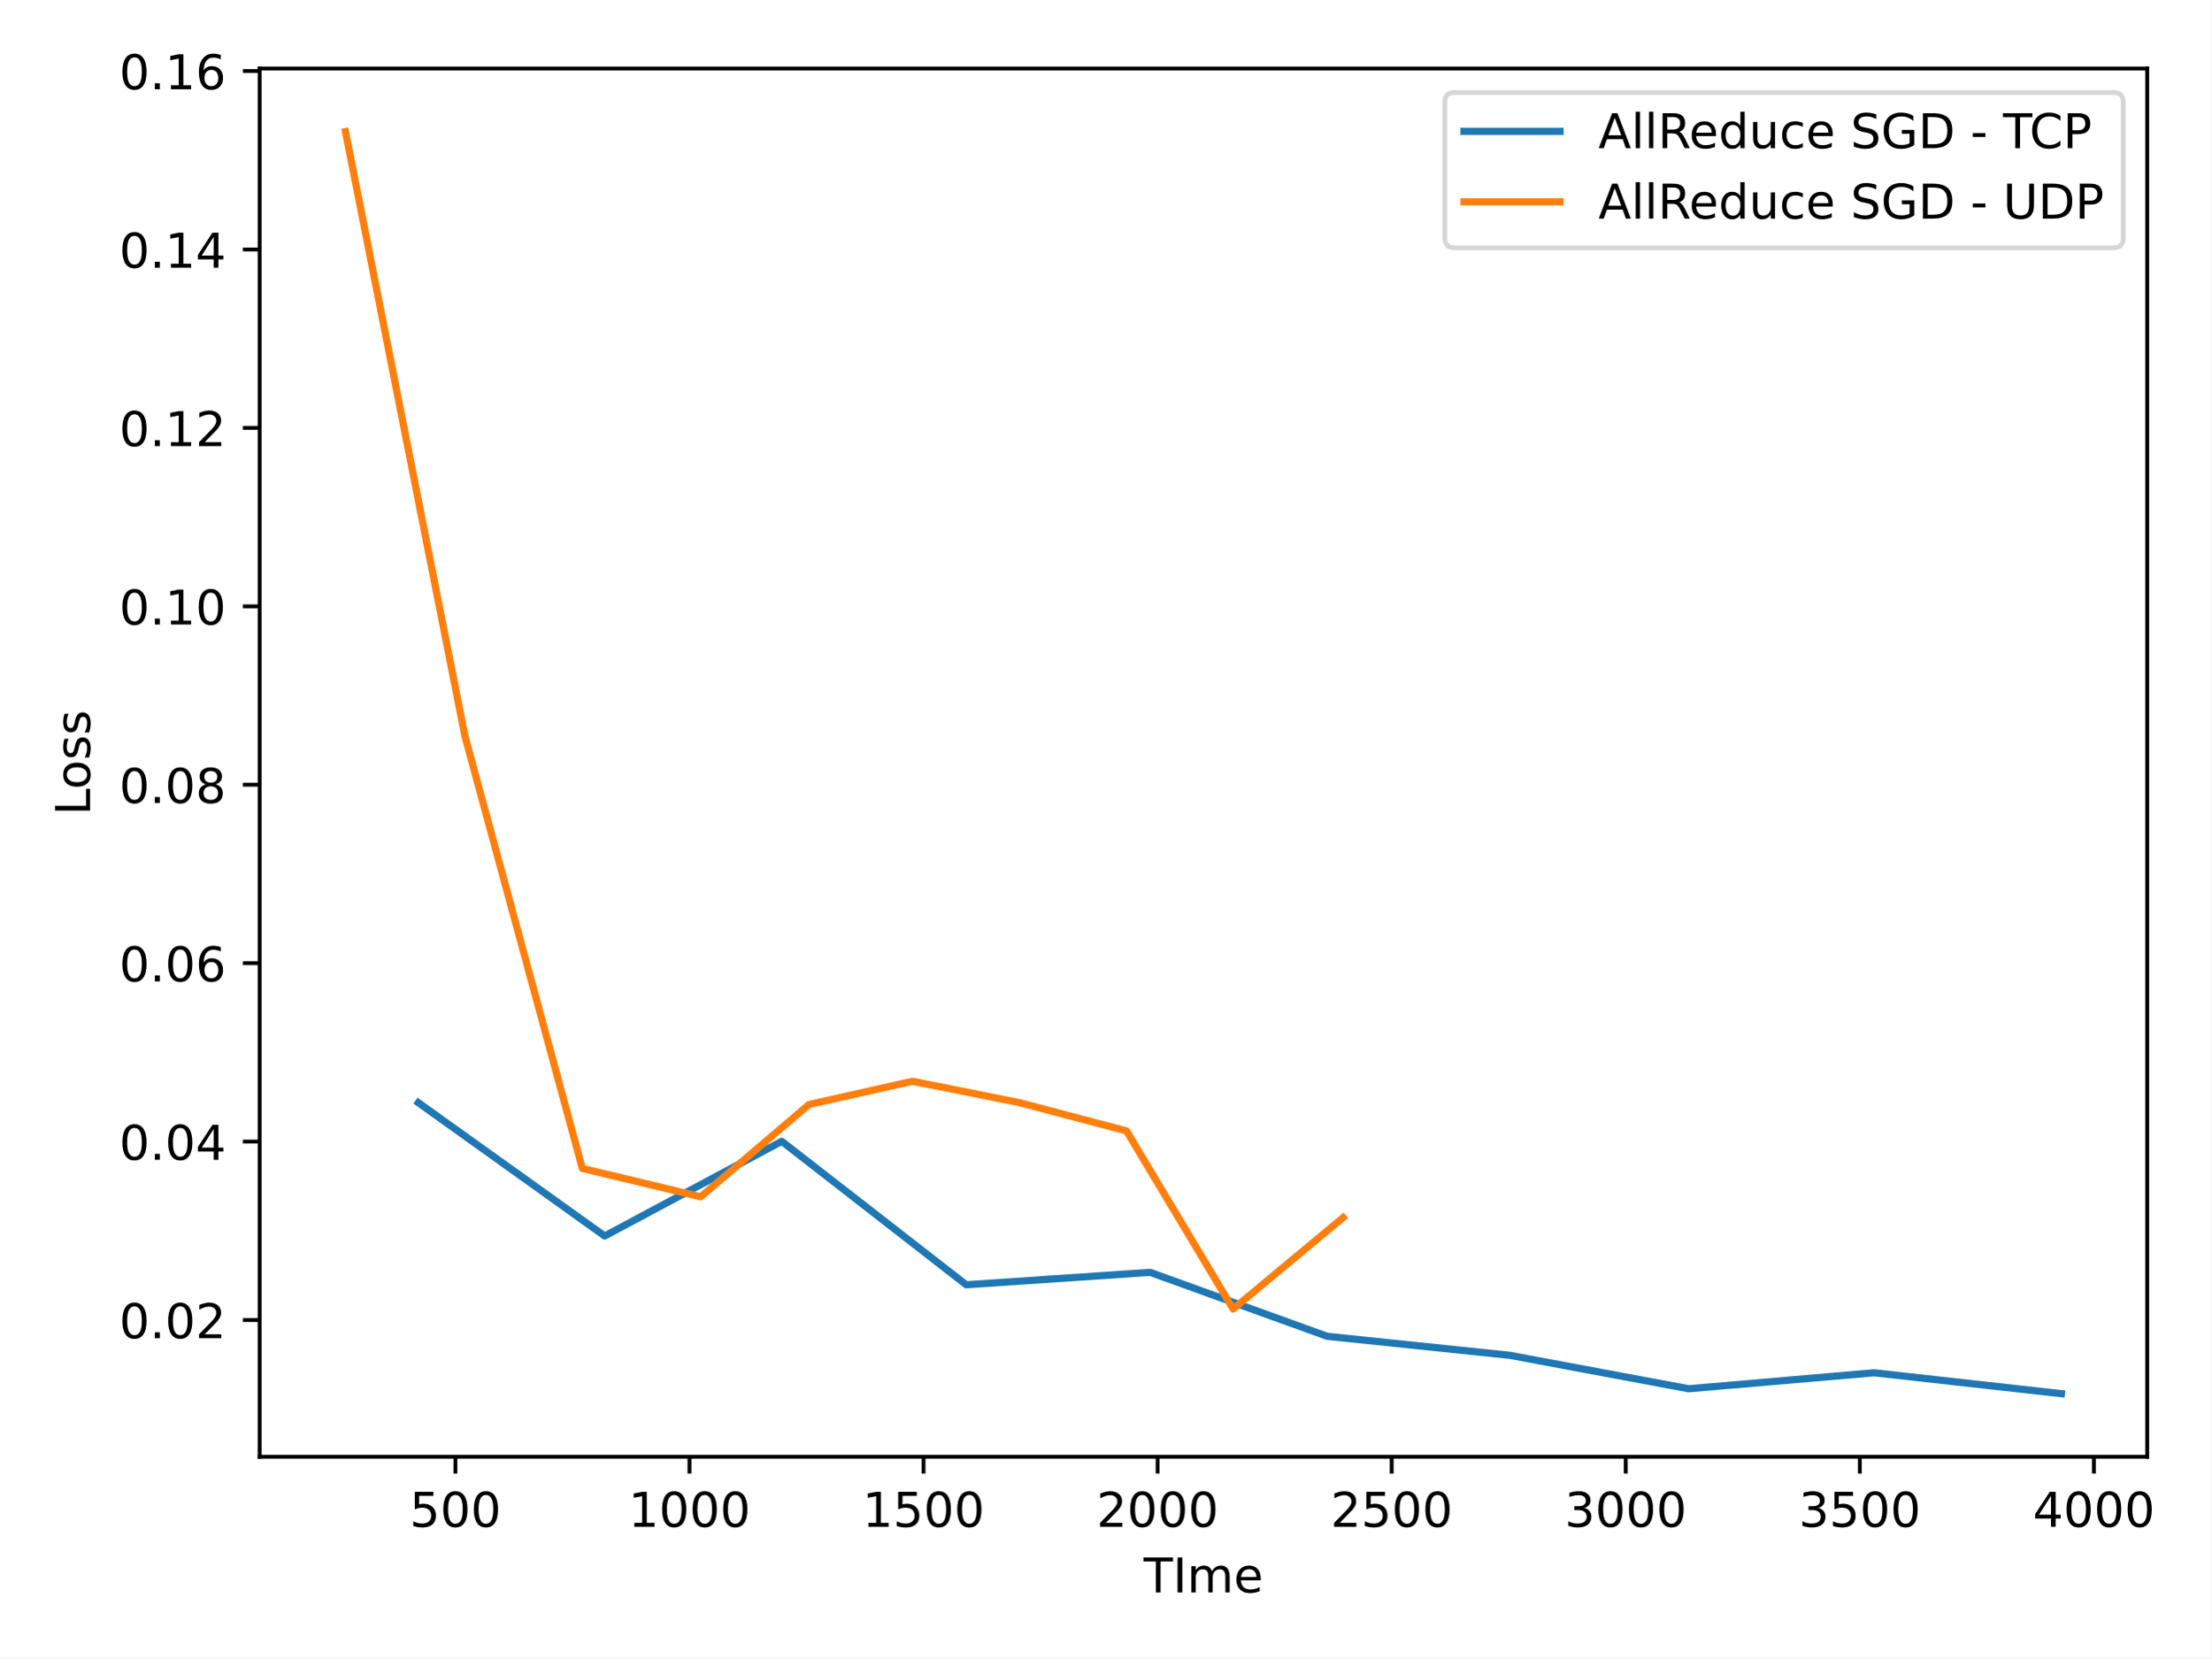
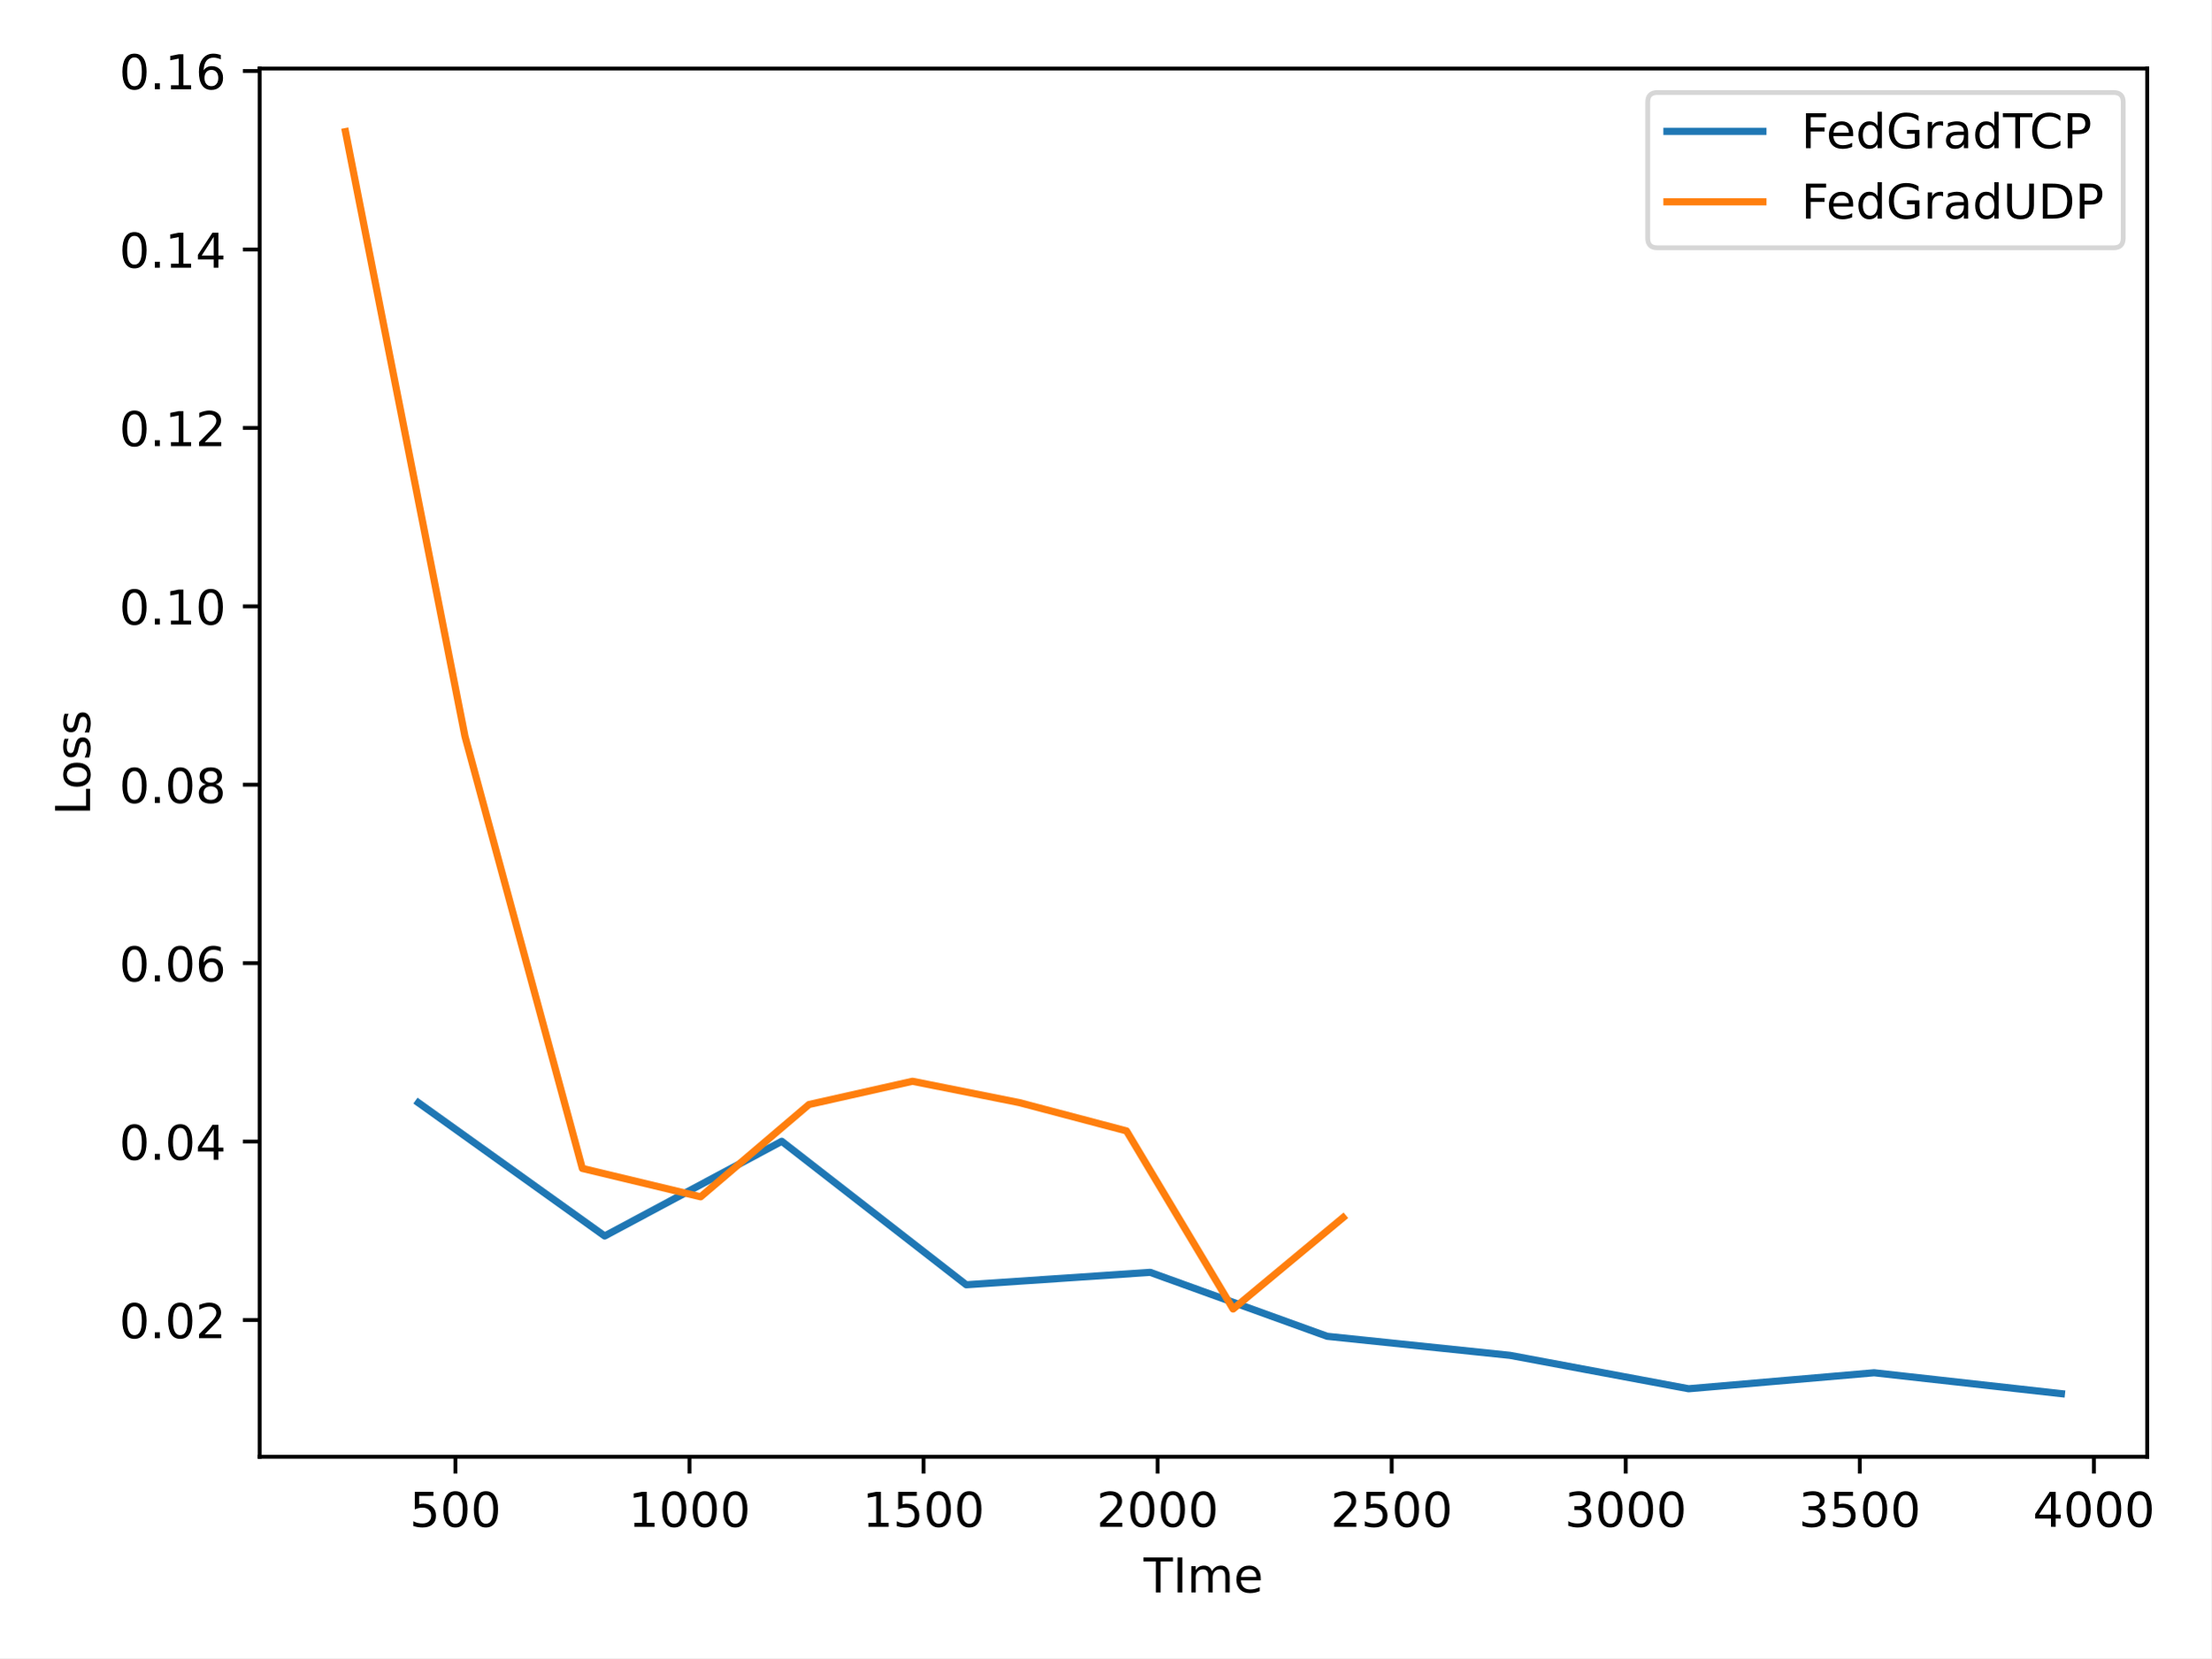
<svg xmlns="http://www.w3.org/2000/svg" xmlns:xlink="http://www.w3.org/1999/xlink" height="345.6pt" version="1.1" viewBox="0 0 460.8 345.6" width="460.8pt">
  <defs>
    <style type="text/css">*{stroke-linecap:butt;stroke-linejoin:round;}</style>
  </defs>
  <g id="figure_1">
    <g id="patch_1">
      <path d="M 0 345.6  L 460.8 345.6  L 460.8 0  L 0 0  z " style="fill:#ffffff;" />
    </g>
    <g id="axes_1">
      <g id="patch_2">
        <path d="M 54.11 303.64  L 447.481 303.64  L 447.481 14.284  L 54.11 14.284  z " style="fill:#ffffff;" />
      </g>
      <g id="matplotlib.axis_1">
        <g id="xtick_1">
          <g id="line2d_1">
            <defs>
-               <path d="M 0 0  L 0 3.5  " id="m7b9a109a0b" style="stroke:#000000;stroke-width:0.8;" />
-             </defs>
-             <g>
-               <use style="stroke:#000000;stroke-width:0.8;" x="94.905" xlink:href="#m7b9a109a0b" y="303.64" />
+               <path d="M 0 0  L 0 3.5  " id="m5e65f6c67d" style="stroke:#000000;stroke-width:0.8;" />
+             </defs>
+             <g>
+               <use style="stroke:#000000;stroke-width:0.8;" x="94.905" xlink:href="#m5e65f6c67d" y="303.64" />
            </g>
          </g>
          <g id="text_1">
            <g transform="translate(85.36125 318.2384)scale(0.1 -0.1)">
              <defs>
                <path d="M 10.797 72.906  L 49.516 72.906  L 49.516 64.594  L 19.828 64.594  L 19.828 46.734  Q 21.969 47.469 24.109 47.828  Q 26.266 48.188 28.422 48.188  Q 40.625 48.188 47.75 41.5  Q 54.891 34.812 54.891 23.391  Q 54.891 11.625 47.562 5.094  Q 40.234 -1.422 26.906 -1.422  Q 22.312 -1.422 17.547 -0.641  Q 12.797 0.141 7.719 1.703  L 7.719 11.625  Q 12.109 9.234 16.797 8.062  Q 21.484 6.891 26.703 6.891  Q 35.156 6.891 40.078 11.328  Q 45.016 15.766 45.016 23.391  Q 45.016 31 40.078 35.438  Q 35.156 39.891 26.703 39.891  Q 22.75 39.891 18.812 39.016  Q 14.891 38.141 10.797 36.281  z " id="DejaVuSans-53" />
                <path d="M 31.781 66.406  Q 24.172 66.406 20.328 58.906  Q 16.5 51.422 16.5 36.375  Q 16.5 21.391 20.328 13.891  Q 24.172 6.391 31.781 6.391  Q 39.453 6.391 43.281 13.891  Q 47.125 21.391 47.125 36.375  Q 47.125 51.422 43.281 58.906  Q 39.453 66.406 31.781 66.406  z M 31.781 74.219  Q 44.047 74.219 50.516 64.516  Q 56.984 54.828 56.984 36.375  Q 56.984 17.969 50.516 8.266  Q 44.047 -1.422 31.781 -1.422  Q 19.531 -1.422 13.062 8.266  Q 6.594 17.969 6.594 36.375  Q 6.594 54.828 13.062 64.516  Q 19.531 74.219 31.781 74.219  z " id="DejaVuSans-48" />
              </defs>
              <use xlink:href="#DejaVuSans-53" />
              <use x="63.623" xlink:href="#DejaVuSans-48" />
              <use x="127.246" xlink:href="#DejaVuSans-48" />
            </g>
          </g>
        </g>
        <g id="xtick_2">
          <g id="line2d_2">
            <g>
-               <use style="stroke:#000000;stroke-width:0.8;" x="143.687" xlink:href="#m7b9a109a0b" y="303.64" />
+               <use style="stroke:#000000;stroke-width:0.8;" x="143.687" xlink:href="#m5e65f6c67d" y="303.64" />
            </g>
          </g>
          <g id="text_2">
            <g transform="translate(130.9617 318.2384)scale(0.1 -0.1)">
              <defs>
                <path d="M 12.406 8.297  L 28.516 8.297  L 28.516 63.922  L 10.984 60.406  L 10.984 69.391  L 28.422 72.906  L 38.281 72.906  L 38.281 8.297  L 54.391 8.297  L 54.391 0  L 12.406 0  z " id="DejaVuSans-49" />
              </defs>
              <use xlink:href="#DejaVuSans-49" />
              <use x="63.623" xlink:href="#DejaVuSans-48" />
              <use x="127.246" xlink:href="#DejaVuSans-48" />
              <use x="190.869" xlink:href="#DejaVuSans-48" />
            </g>
          </g>
        </g>
        <g id="xtick_3">
          <g id="line2d_3">
            <g>
-               <use style="stroke:#000000;stroke-width:0.8;" x="192.468" xlink:href="#m7b9a109a0b" y="303.64" />
+               <use style="stroke:#000000;stroke-width:0.8;" x="192.468" xlink:href="#m5e65f6c67d" y="303.64" />
            </g>
          </g>
          <g id="text_3">
            <g transform="translate(179.7433 318.2384)scale(0.1 -0.1)">
              <use xlink:href="#DejaVuSans-49" />
              <use x="63.623" xlink:href="#DejaVuSans-53" />
              <use x="127.246" xlink:href="#DejaVuSans-48" />
              <use x="190.869" xlink:href="#DejaVuSans-48" />
            </g>
          </g>
        </g>
        <g id="xtick_4">
          <g id="line2d_4">
            <g>
-               <use style="stroke:#000000;stroke-width:0.8;" x="241.25" xlink:href="#m7b9a109a0b" y="303.64" />
+               <use style="stroke:#000000;stroke-width:0.8;" x="241.25" xlink:href="#m5e65f6c67d" y="303.64" />
            </g>
          </g>
          <g id="text_4">
            <g transform="translate(228.525 318.2384)scale(0.1 -0.1)">
              <defs>
                <path d="M 19.188 8.297  L 53.609 8.297  L 53.609 0  L 7.328 0  L 7.328 8.297  Q 12.938 14.109 22.625 23.891  Q 32.328 33.688 34.812 36.531  Q 39.547 41.844 41.422 45.531  Q 43.312 49.219 43.312 52.781  Q 43.312 58.594 39.234 62.25  Q 35.156 65.922 28.609 65.922  Q 23.969 65.922 18.812 64.312  Q 13.672 62.703 7.812 59.422  L 7.812 69.391  Q 13.766 71.781 18.938 73  Q 24.125 74.219 28.422 74.219  Q 39.75 74.219 46.484 68.547  Q 53.219 62.891 53.219 53.422  Q 53.219 48.922 51.531 44.891  Q 49.859 40.875 45.406 35.406  Q 44.188 33.984 37.641 27.219  Q 31.109 20.453 19.188 8.297  z " id="DejaVuSans-50" />
              </defs>
              <use xlink:href="#DejaVuSans-50" />
              <use x="63.623" xlink:href="#DejaVuSans-48" />
              <use x="127.246" xlink:href="#DejaVuSans-48" />
              <use x="190.869" xlink:href="#DejaVuSans-48" />
            </g>
          </g>
        </g>
        <g id="xtick_5">
          <g id="line2d_5">
            <g>
-               <use style="stroke:#000000;stroke-width:0.8;" x="290.032" xlink:href="#m7b9a109a0b" y="303.64" />
+               <use style="stroke:#000000;stroke-width:0.8;" x="290.032" xlink:href="#m5e65f6c67d" y="303.64" />
            </g>
          </g>
          <g id="text_5">
            <g transform="translate(277.3066 318.2384)scale(0.1 -0.1)">
              <use xlink:href="#DejaVuSans-50" />
              <use x="63.623" xlink:href="#DejaVuSans-53" />
              <use x="127.246" xlink:href="#DejaVuSans-48" />
              <use x="190.869" xlink:href="#DejaVuSans-48" />
            </g>
          </g>
        </g>
        <g id="xtick_6">
          <g id="line2d_6">
            <g>
-               <use style="stroke:#000000;stroke-width:0.8;" x="338.813" xlink:href="#m7b9a109a0b" y="303.64" />
+               <use style="stroke:#000000;stroke-width:0.8;" x="338.813" xlink:href="#m5e65f6c67d" y="303.64" />
            </g>
          </g>
          <g id="text_6">
            <g transform="translate(326.0883 318.2384)scale(0.1 -0.1)">
              <defs>
                <path d="M 40.578 39.312  Q 47.656 37.797 51.625 33  Q 55.609 28.219 55.609 21.188  Q 55.609 10.406 48.188 4.484  Q 40.766 -1.422 27.094 -1.422  Q 22.516 -1.422 17.656 -0.516  Q 12.797 0.391 7.625 2.203  L 7.625 11.719  Q 11.719 9.328 16.594 8.109  Q 21.484 6.891 26.812 6.891  Q 36.078 6.891 40.938 10.547  Q 45.797 14.203 45.797 21.188  Q 45.797 27.641 41.281 31.266  Q 36.766 34.906 28.719 34.906  L 20.219 34.906  L 20.219 43.016  L 29.109 43.016  Q 36.375 43.016 40.234 45.922  Q 44.094 48.828 44.094 54.297  Q 44.094 59.906 40.109 62.906  Q 36.141 65.922 28.719 65.922  Q 24.656 65.922 20.016 65.031  Q 15.375 64.156 9.812 62.312  L 9.812 71.094  Q 15.438 72.656 20.344 73.438  Q 25.25 74.219 29.594 74.219  Q 40.828 74.219 47.359 69.109  Q 53.906 64.016 53.906 55.328  Q 53.906 49.266 50.438 45.094  Q 46.969 40.922 40.578 39.312  z " id="DejaVuSans-51" />
              </defs>
              <use xlink:href="#DejaVuSans-51" />
              <use x="63.623" xlink:href="#DejaVuSans-48" />
              <use x="127.246" xlink:href="#DejaVuSans-48" />
              <use x="190.869" xlink:href="#DejaVuSans-48" />
            </g>
          </g>
        </g>
        <g id="xtick_7">
          <g id="line2d_7">
            <g>
-               <use style="stroke:#000000;stroke-width:0.8;" x="387.595" xlink:href="#m7b9a109a0b" y="303.64" />
+               <use style="stroke:#000000;stroke-width:0.8;" x="387.595" xlink:href="#m5e65f6c67d" y="303.64" />
            </g>
          </g>
          <g id="text_7">
            <g transform="translate(374.87 318.2384)scale(0.1 -0.1)">
              <use xlink:href="#DejaVuSans-51" />
              <use x="63.623" xlink:href="#DejaVuSans-53" />
              <use x="127.246" xlink:href="#DejaVuSans-48" />
              <use x="190.869" xlink:href="#DejaVuSans-48" />
            </g>
          </g>
        </g>
        <g id="xtick_8">
          <g id="line2d_8">
            <g>
-               <use style="stroke:#000000;stroke-width:0.8;" x="436.377" xlink:href="#m7b9a109a0b" y="303.64" />
+               <use style="stroke:#000000;stroke-width:0.8;" x="436.377" xlink:href="#m5e65f6c67d" y="303.64" />
            </g>
          </g>
          <g id="text_8">
            <g transform="translate(423.6516 318.2384)scale(0.1 -0.1)">
              <defs>
                <path d="M 37.797 64.312  L 12.891 25.391  L 37.797 25.391  z M 35.203 72.906  L 47.609 72.906  L 47.609 25.391  L 58.016 25.391  L 58.016 17.188  L 47.609 17.188  L 47.609 0  L 37.797 0  L 37.797 17.188  L 4.891 17.188  L 4.891 26.703  z " id="DejaVuSans-52" />
              </defs>
              <use xlink:href="#DejaVuSans-52" />
              <use x="63.623" xlink:href="#DejaVuSans-48" />
              <use x="127.246" xlink:href="#DejaVuSans-48" />
              <use x="190.869" xlink:href="#DejaVuSans-48" />
            </g>
          </g>
        </g>
        <g id="text_9">
          <g transform="translate(238.3199 331.9166)scale(0.1 -0.1)">
            <defs>
              <path d="M -0.297 72.906  L 61.375 72.906  L 61.375 64.594  L 35.5 64.594  L 35.5 0  L 25.594 0  L 25.594 64.594  L -0.297 64.594  z " id="DejaVuSans-84" />
              <path d="M 9.812 72.906  L 19.672 72.906  L 19.672 0  L 9.812 0  z " id="DejaVuSans-73" />
              <path d="M 52 44.188  Q 55.375 50.25 60.062 53.125  Q 64.75 56 71.094 56  Q 79.641 56 84.281 50.016  Q 88.922 44.047 88.922 33.016  L 88.922 0  L 79.891 0  L 79.891 32.719  Q 79.891 40.578 77.094 44.375  Q 74.312 48.188 68.609 48.188  Q 61.625 48.188 57.562 43.547  Q 53.516 38.922 53.516 30.906  L 53.516 0  L 44.484 0  L 44.484 32.719  Q 44.484 40.625 41.703 44.406  Q 38.922 48.188 33.109 48.188  Q 26.219 48.188 22.156 43.531  Q 18.109 38.875 18.109 30.906  L 18.109 0  L 9.078 0  L 9.078 54.688  L 18.109 54.688  L 18.109 46.188  Q 21.188 51.219 25.484 53.609  Q 29.781 56 35.688 56  Q 41.656 56 45.828 52.969  Q 50 49.953 52 44.188  z " id="DejaVuSans-109" />
              <path d="M 56.203 29.594  L 56.203 25.203  L 14.891 25.203  Q 15.484 15.922 20.484 11.062  Q 25.484 6.203 34.422 6.203  Q 39.594 6.203 44.453 7.469  Q 49.312 8.734 54.109 11.281  L 54.109 2.781  Q 49.266 0.734 44.188 -0.344  Q 39.109 -1.422 33.891 -1.422  Q 20.797 -1.422 13.156 6.188  Q 5.516 13.812 5.516 26.812  Q 5.516 40.234 12.766 48.109  Q 20.016 56 32.328 56  Q 43.359 56 49.781 48.891  Q 56.203 41.797 56.203 29.594  z M 47.219 32.234  Q 47.125 39.594 43.094 43.984  Q 39.062 48.391 32.422 48.391  Q 24.906 48.391 20.391 44.141  Q 15.875 39.891 15.188 32.172  z " id="DejaVuSans-101" />
            </defs>
            <use xlink:href="#DejaVuSans-84" />
            <use x="61.084" xlink:href="#DejaVuSans-73" />
            <use x="90.576" xlink:href="#DejaVuSans-109" />
            <use x="187.988" xlink:href="#DejaVuSans-101" />
          </g>
        </g>
      </g>
      <g id="matplotlib.axis_2">
        <g id="ytick_1">
          <g id="line2d_9">
            <defs>
-               <path d="M 0 0  L -3.5 0  " id="m2f6e78bebe" style="stroke:#000000;stroke-width:0.8;" />
-             </defs>
-             <g>
-               <use style="stroke:#000000;stroke-width:0.8;" x="54.11" xlink:href="#m2f6e78bebe" y="275.132" />
+               <path d="M 0 0  L -3.5 0  " id="mb44620d368" style="stroke:#000000;stroke-width:0.8;" />
+             </defs>
+             <g>
+               <use style="stroke:#000000;stroke-width:0.8;" x="54.11" xlink:href="#mb44620d368" y="275.132" />
            </g>
          </g>
          <g id="text_10">
            <g transform="translate(24.84437 278.9312)scale(0.1 -0.1)">
              <defs>
                <path d="M 10.688 12.406  L 21 12.406  L 21 0  L 10.688 0  z " id="DejaVuSans-46" />
              </defs>
              <use xlink:href="#DejaVuSans-48" />
              <use x="63.623" xlink:href="#DejaVuSans-46" />
              <use x="95.41" xlink:href="#DejaVuSans-48" />
              <use x="159.033" xlink:href="#DejaVuSans-50" />
            </g>
          </g>
        </g>
        <g id="ytick_2">
          <g id="line2d_10">
            <g>
-               <use style="stroke:#000000;stroke-width:0.8;" x="54.11" xlink:href="#m2f6e78bebe" y="237.942" />
+               <use style="stroke:#000000;stroke-width:0.8;" x="54.11" xlink:href="#mb44620d368" y="237.942" />
            </g>
          </g>
          <g id="text_11">
            <g transform="translate(24.84437 241.7411)scale(0.1 -0.1)">
              <use xlink:href="#DejaVuSans-48" />
              <use x="63.623" xlink:href="#DejaVuSans-46" />
              <use x="95.41" xlink:href="#DejaVuSans-48" />
              <use x="159.033" xlink:href="#DejaVuSans-52" />
            </g>
          </g>
        </g>
        <g id="ytick_3">
          <g id="line2d_11">
            <g>
-               <use style="stroke:#000000;stroke-width:0.8;" x="54.11" xlink:href="#m2f6e78bebe" y="200.752" />
+               <use style="stroke:#000000;stroke-width:0.8;" x="54.11" xlink:href="#mb44620d368" y="200.752" />
            </g>
          </g>
          <g id="text_12">
            <g transform="translate(24.84437 204.5511)scale(0.1 -0.1)">
              <defs>
                <path d="M 33.016 40.375  Q 26.375 40.375 22.484 35.828  Q 18.609 31.297 18.609 23.391  Q 18.609 15.531 22.484 10.953  Q 26.375 6.391 33.016 6.391  Q 39.656 6.391 43.531 10.953  Q 47.406 15.531 47.406 23.391  Q 47.406 31.297 43.531 35.828  Q 39.656 40.375 33.016 40.375  z M 52.594 71.297  L 52.594 62.312  Q 48.875 64.062 45.094 64.984  Q 41.312 65.922 37.594 65.922  Q 27.828 65.922 22.672 59.328  Q 17.531 52.734 16.797 39.406  Q 19.672 43.656 24.016 45.922  Q 28.375 48.188 33.594 48.188  Q 44.578 48.188 50.953 41.516  Q 57.328 34.859 57.328 23.391  Q 57.328 12.156 50.688 5.359  Q 44.047 -1.422 33.016 -1.422  Q 20.359 -1.422 13.672 8.266  Q 6.984 17.969 6.984 36.375  Q 6.984 53.656 15.188 63.938  Q 23.391 74.219 37.203 74.219  Q 40.922 74.219 44.703 73.484  Q 48.484 72.75 52.594 71.297  z " id="DejaVuSans-54" />
              </defs>
              <use xlink:href="#DejaVuSans-48" />
              <use x="63.623" xlink:href="#DejaVuSans-46" />
              <use x="95.41" xlink:href="#DejaVuSans-48" />
              <use x="159.033" xlink:href="#DejaVuSans-54" />
            </g>
          </g>
        </g>
        <g id="ytick_4">
          <g id="line2d_12">
            <g>
-               <use style="stroke:#000000;stroke-width:0.8;" x="54.11" xlink:href="#m2f6e78bebe" y="163.562" />
+               <use style="stroke:#000000;stroke-width:0.8;" x="54.11" xlink:href="#mb44620d368" y="163.562" />
            </g>
          </g>
          <g id="text_13">
            <g transform="translate(24.84437 167.361)scale(0.1 -0.1)">
              <defs>
                <path d="M 31.781 34.625  Q 24.75 34.625 20.719 30.859  Q 16.703 27.094 16.703 20.516  Q 16.703 13.922 20.719 10.156  Q 24.75 6.391 31.781 6.391  Q 38.812 6.391 42.859 10.172  Q 46.922 13.969 46.922 20.516  Q 46.922 27.094 42.891 30.859  Q 38.875 34.625 31.781 34.625  z M 21.922 38.812  Q 15.578 40.375 12.031 44.719  Q 8.5 49.078 8.5 55.328  Q 8.5 64.062 14.719 69.141  Q 20.953 74.219 31.781 74.219  Q 42.672 74.219 48.875 69.141  Q 55.078 64.062 55.078 55.328  Q 55.078 49.078 51.531 44.719  Q 48 40.375 41.703 38.812  Q 48.828 37.156 52.797 32.312  Q 56.781 27.484 56.781 20.516  Q 56.781 9.906 50.312 4.234  Q 43.844 -1.422 31.781 -1.422  Q 19.734 -1.422 13.25 4.234  Q 6.781 9.906 6.781 20.516  Q 6.781 27.484 10.781 32.312  Q 14.797 37.156 21.922 38.812  z M 18.312 54.391  Q 18.312 48.734 21.844 45.562  Q 25.391 42.391 31.781 42.391  Q 38.141 42.391 41.719 45.562  Q 45.312 48.734 45.312 54.391  Q 45.312 60.062 41.719 63.234  Q 38.141 66.406 31.781 66.406  Q 25.391 66.406 21.844 63.234  Q 18.312 60.062 18.312 54.391  z " id="DejaVuSans-56" />
              </defs>
              <use xlink:href="#DejaVuSans-48" />
              <use x="63.623" xlink:href="#DejaVuSans-46" />
              <use x="95.41" xlink:href="#DejaVuSans-48" />
              <use x="159.033" xlink:href="#DejaVuSans-56" />
            </g>
          </g>
        </g>
        <g id="ytick_5">
          <g id="line2d_13">
            <g>
-               <use style="stroke:#000000;stroke-width:0.8;" x="54.11" xlink:href="#m2f6e78bebe" y="126.372" />
+               <use style="stroke:#000000;stroke-width:0.8;" x="54.11" xlink:href="#mb44620d368" y="126.372" />
            </g>
          </g>
          <g id="text_14">
            <g transform="translate(24.84437 130.171)scale(0.1 -0.1)">
              <use xlink:href="#DejaVuSans-48" />
              <use x="63.623" xlink:href="#DejaVuSans-46" />
              <use x="95.41" xlink:href="#DejaVuSans-49" />
              <use x="159.033" xlink:href="#DejaVuSans-48" />
            </g>
          </g>
        </g>
        <g id="ytick_6">
          <g id="line2d_14">
            <g>
-               <use style="stroke:#000000;stroke-width:0.8;" x="54.11" xlink:href="#m2f6e78bebe" y="89.182" />
+               <use style="stroke:#000000;stroke-width:0.8;" x="54.11" xlink:href="#mb44620d368" y="89.182" />
            </g>
          </g>
          <g id="text_15">
            <g transform="translate(24.84437 92.98089)scale(0.1 -0.1)">
              <use xlink:href="#DejaVuSans-48" />
              <use x="63.623" xlink:href="#DejaVuSans-46" />
              <use x="95.41" xlink:href="#DejaVuSans-49" />
              <use x="159.033" xlink:href="#DejaVuSans-50" />
            </g>
          </g>
        </g>
        <g id="ytick_7">
          <g id="line2d_15">
            <g>
-               <use style="stroke:#000000;stroke-width:0.8;" x="54.11" xlink:href="#m2f6e78bebe" y="51.992" />
+               <use style="stroke:#000000;stroke-width:0.8;" x="54.11" xlink:href="#mb44620d368" y="51.992" />
            </g>
          </g>
          <g id="text_16">
            <g transform="translate(24.84437 55.79082)scale(0.1 -0.1)">
              <use xlink:href="#DejaVuSans-48" />
              <use x="63.623" xlink:href="#DejaVuSans-46" />
              <use x="95.41" xlink:href="#DejaVuSans-49" />
              <use x="159.033" xlink:href="#DejaVuSans-52" />
            </g>
          </g>
        </g>
        <g id="ytick_8">
          <g id="line2d_16">
            <g>
-               <use style="stroke:#000000;stroke-width:0.8;" x="54.11" xlink:href="#m2f6e78bebe" y="14.802" />
+               <use style="stroke:#000000;stroke-width:0.8;" x="54.11" xlink:href="#mb44620d368" y="14.802" />
            </g>
          </g>
          <g id="text_17">
            <g transform="translate(24.84437 18.60076)scale(0.1 -0.1)">
              <use xlink:href="#DejaVuSans-48" />
              <use x="63.623" xlink:href="#DejaVuSans-46" />
              <use x="95.41" xlink:href="#DejaVuSans-49" />
              <use x="159.033" xlink:href="#DejaVuSans-54" />
            </g>
          </g>
        </g>
        <g id="text_18">
          <g transform="translate(18.76469 169.9294)rotate(-90)scale(0.1 -0.1)">
            <defs>
              <path d="M 9.812 72.906  L 19.672 72.906  L 19.672 8.297  L 55.172 8.297  L 55.172 0  L 9.812 0  z " id="DejaVuSans-76" />
              <path d="M 30.609 48.391  Q 23.391 48.391 19.188 42.75  Q 14.984 37.109 14.984 27.297  Q 14.984 17.484 19.156 11.844  Q 23.344 6.203 30.609 6.203  Q 37.797 6.203 41.984 11.859  Q 46.188 17.531 46.188 27.297  Q 46.188 37.016 41.984 42.703  Q 37.797 48.391 30.609 48.391  z M 30.609 56  Q 42.328 56 49.016 48.375  Q 55.719 40.766 55.719 27.297  Q 55.719 13.875 49.016 6.219  Q 42.328 -1.422 30.609 -1.422  Q 18.844 -1.422 12.172 6.219  Q 5.516 13.875 5.516 27.297  Q 5.516 40.766 12.172 48.375  Q 18.844 56 30.609 56  z " id="DejaVuSans-111" />
              <path d="M 44.281 53.078  L 44.281 44.578  Q 40.484 46.531 36.375 47.5  Q 32.281 48.484 27.875 48.484  Q 21.188 48.484 17.844 46.438  Q 14.5 44.391 14.5 40.281  Q 14.5 37.156 16.891 35.375  Q 19.281 33.594 26.516 31.984  L 29.594 31.297  Q 39.156 29.25 43.188 25.516  Q 47.219 21.781 47.219 15.094  Q 47.219 7.469 41.188 3.016  Q 35.156 -1.422 24.609 -1.422  Q 20.219 -1.422 15.453 -0.562  Q 10.688 0.297 5.422 2  L 5.422 11.281  Q 10.406 8.688 15.234 7.391  Q 20.062 6.109 24.812 6.109  Q 31.156 6.109 34.562 8.281  Q 37.984 10.453 37.984 14.406  Q 37.984 18.062 35.516 20.016  Q 33.062 21.969 24.703 23.781  L 21.578 24.516  Q 13.234 26.266 9.516 29.906  Q 5.812 33.547 5.812 39.891  Q 5.812 47.609 11.281 51.797  Q 16.75 56 26.812 56  Q 31.781 56 36.172 55.266  Q 40.578 54.547 44.281 53.078  z " id="DejaVuSans-115" />
            </defs>
            <use xlink:href="#DejaVuSans-76" />
            <use x="53.963" xlink:href="#DejaVuSans-111" />
            <use x="115.145" xlink:href="#DejaVuSans-115" />
            <use x="167.244" xlink:href="#DejaVuSans-115" />
          </g>
        </g>
      </g>
      <g id="line2d_17">
-         <path clip-path="url(#p123c22ddc6)" d="M 87.184 229.838  L 126.016 257.624  L 162.915 237.886  L 201.365 267.789  L 239.7 265.201  L 276.594 278.531  L 314.671 282.498  L 351.92 289.464  L 390.567 286.132  L 429.601 290.487  " style="fill:none;stroke:#1f77b4;stroke-linecap:square;stroke-width:1.5;" />
+         <path clip-path="url(#p7b35dbe696)" d="M 87.184 229.838  L 126.016 257.624  L 162.915 237.886  L 201.365 267.789  L 239.7 265.201  L 276.594 278.531  L 314.671 282.498  L 351.92 289.464  L 390.567 286.132  L 429.601 290.487  " style="fill:none;stroke:#1f77b4;stroke-linecap:square;stroke-width:1.5;" />
      </g>
      <g id="line2d_18">
-         <path clip-path="url(#p123c22ddc6)" d="M 71.991 27.437  L 96.9 153.481  L 121.359 243.538  L 146.01 249.454  L 168.591 230.218  L 190.156 225.373  L 212.404 229.817  L 234.77 235.72  L 256.983 272.838  L 279.911 253.779  " style="fill:none;stroke:#ff7f0e;stroke-linecap:square;stroke-width:1.5;" />
+         <path clip-path="url(#p7b35dbe696)" d="M 71.991 27.437  L 96.9 153.481  L 121.359 243.538  L 146.01 249.454  L 168.591 230.218  L 190.156 225.373  L 212.404 229.817  L 234.77 235.72  L 256.983 272.838  L 279.911 253.779  " style="fill:none;stroke:#ff7f0e;stroke-linecap:square;stroke-width:1.5;" />
      </g>
      <g id="patch_3">
        <path d="M 54.11 303.64  L 54.11 14.284  " style="fill:none;stroke:#000000;stroke-linecap:square;stroke-linejoin:miter;stroke-width:0.8;" />
      </g>
      <g id="patch_4">
        <path d="M 447.481 303.64  L 447.481 14.284  " style="fill:none;stroke:#000000;stroke-linecap:square;stroke-linejoin:miter;stroke-width:0.8;" />
      </g>
      <g id="patch_5">
        <path d="M 54.11 303.64  L 447.481 303.64  " style="fill:none;stroke:#000000;stroke-linecap:square;stroke-linejoin:miter;stroke-width:0.8;" />
      </g>
      <g id="patch_6">
        <path d="M 54.11 14.284  L 447.481 14.284  " style="fill:none;stroke:#000000;stroke-linecap:square;stroke-linejoin:miter;stroke-width:0.8;" />
      </g>
      <g id="legend_1">
        <g id="patch_7">
-           <path d="M 303.108 51.641  L 440.481 51.641  Q 442.481 51.641 442.481 49.641  L 442.481 21.284  Q 442.481 19.284 440.481 19.284  L 303.108 19.284  Q 301.108 19.284 301.108 21.284  L 301.108 49.641  Q 301.108 51.641 303.108 51.641  z " style="fill:#ffffff;opacity:0.8;stroke:#cccccc;stroke-linejoin:miter;" />
+           <path d="M 345.394 51.641  L 440.481 51.641  Q 442.481 51.641 442.481 49.641  L 442.481 21.284  Q 442.481 19.284 440.481 19.284  L 345.394 19.284  Q 343.394 19.284 343.394 21.284  L 343.394 49.641  Q 343.394 51.641 345.394 51.641  z " style="fill:#ffffff;opacity:0.8;stroke:#cccccc;stroke-linejoin:miter;" />
        </g>
        <g id="line2d_19">
-           <path d="M 305.108 27.383  L 325.108 27.383  " style="fill:none;stroke:#1f77b4;stroke-linecap:square;stroke-width:1.5;" />
+           <path d="M 347.394 27.383  L 367.394 27.383  " style="fill:none;stroke:#1f77b4;stroke-linecap:square;stroke-width:1.5;" />
        </g>
        <g id="line2d_20" />
        <g id="text_19">
-           <g transform="translate(333.108 30.88284)scale(0.1 -0.1)">
-             <defs>
-               <path d="M 34.188 63.188  L 20.797 26.906  L 47.609 26.906  z M 28.609 72.906  L 39.797 72.906  L 67.578 0  L 57.328 0  L 50.688 18.703  L 17.828 18.703  L 11.188 0  L 0.781 0  z " id="DejaVuSans-65" />
-               <path d="M 9.422 75.984  L 18.406 75.984  L 18.406 0  L 9.422 0  z " id="DejaVuSans-108" />
-               <path d="M 44.391 34.188  Q 47.562 33.109 50.562 29.594  Q 53.562 26.078 56.594 19.922  L 66.609 0  L 56 0  L 46.688 18.703  Q 43.062 26.031 39.672 28.422  Q 36.281 30.812 30.422 30.812  L 19.672 30.812  L 19.672 0  L 9.812 0  L 9.812 72.906  L 32.078 72.906  Q 44.578 72.906 50.734 67.672  Q 56.891 62.453 56.891 51.906  Q 56.891 45.016 53.688 40.469  Q 50.484 35.938 44.391 34.188  z M 19.672 64.797  L 19.672 38.922  L 32.078 38.922  Q 39.203 38.922 42.844 42.219  Q 46.484 45.516 46.484 51.906  Q 46.484 58.297 42.844 61.547  Q 39.203 64.797 32.078 64.797  z " id="DejaVuSans-82" />
+           <g transform="translate(375.3939 30.88284)scale(0.1 -0.1)">
+             <defs>
+               <path d="M 9.812 72.906  L 51.703 72.906  L 51.703 64.594  L 19.672 64.594  L 19.672 43.109  L 48.578 43.109  L 48.578 34.812  L 19.672 34.812  L 19.672 0  L 9.812 0  z " id="DejaVuSans-70" />
              <path d="M 45.406 46.391  L 45.406 75.984  L 54.391 75.984  L 54.391 0  L 45.406 0  L 45.406 8.203  Q 42.578 3.328 38.25 0.953  Q 33.938 -1.422 27.875 -1.422  Q 17.969 -1.422 11.734 6.484  Q 5.516 14.406 5.516 27.297  Q 5.516 40.188 11.734 48.094  Q 17.969 56 27.875 56  Q 33.938 56 38.25 53.625  Q 42.578 51.266 45.406 46.391  z M 14.797 27.297  Q 14.797 17.391 18.875 11.75  Q 22.953 6.109 30.078 6.109  Q 37.203 6.109 41.297 11.75  Q 45.406 17.391 45.406 27.297  Q 45.406 37.203 41.297 42.844  Q 37.203 48.484 30.078 48.484  Q 22.953 48.484 18.875 42.844  Q 14.797 37.203 14.797 27.297  z " id="DejaVuSans-100" />
-               <path d="M 8.5 21.578  L 8.5 54.688  L 17.484 54.688  L 17.484 21.922  Q 17.484 14.156 20.5 10.266  Q 23.531 6.391 29.594 6.391  Q 36.859 6.391 41.078 11.031  Q 45.312 15.672 45.312 23.688  L 45.312 54.688  L 54.297 54.688  L 54.297 0  L 45.312 0  L 45.312 8.406  Q 42.047 3.422 37.719 1  Q 33.406 -1.422 27.688 -1.422  Q 18.266 -1.422 13.375 4.438  Q 8.5 10.297 8.5 21.578  z M 31.109 56  z " id="DejaVuSans-117" />
-               <path d="M 48.781 52.594  L 48.781 44.188  Q 44.969 46.297 41.141 47.344  Q 37.312 48.391 33.406 48.391  Q 24.656 48.391 19.812 42.844  Q 14.984 37.312 14.984 27.297  Q 14.984 17.281 19.812 11.734  Q 24.656 6.203 33.406 6.203  Q 37.312 6.203 41.141 7.25  Q 44.969 8.297 48.781 10.406  L 48.781 2.094  Q 45.016 0.344 40.984 -0.531  Q 36.969 -1.422 32.422 -1.422  Q 20.062 -1.422 12.781 6.344  Q 5.516 14.109 5.516 27.297  Q 5.516 40.672 12.859 48.328  Q 20.219 56 33.016 56  Q 37.156 56 41.109 55.141  Q 45.062 54.297 48.781 52.594  z " id="DejaVuSans-99" />
-               <path id="DejaVuSans-32" />
-               <path d="M 53.516 70.516  L 53.516 60.891  Q 47.906 63.578 42.922 64.891  Q 37.938 66.219 33.297 66.219  Q 25.25 66.219 20.875 63.094  Q 16.5 59.969 16.5 54.203  Q 16.5 49.359 19.406 46.891  Q 22.312 44.438 30.422 42.922  L 36.375 41.703  Q 47.406 39.594 52.656 34.297  Q 57.906 29 57.906 20.125  Q 57.906 9.516 50.797 4.047  Q 43.703 -1.422 29.984 -1.422  Q 24.812 -1.422 18.969 -0.25  Q 13.141 0.922 6.891 3.219  L 6.891 13.375  Q 12.891 10.016 18.656 8.297  Q 24.422 6.594 29.984 6.594  Q 38.422 6.594 43.016 9.906  Q 47.609 13.234 47.609 19.391  Q 47.609 24.75 44.312 27.781  Q 41.016 30.812 33.5 32.328  L 27.484 33.5  Q 16.453 35.688 11.516 40.375  Q 6.594 45.062 6.594 53.422  Q 6.594 63.094 13.406 68.656  Q 20.219 74.219 32.172 74.219  Q 37.312 74.219 42.625 73.281  Q 47.953 72.359 53.516 70.516  z " id="DejaVuSans-83" />
              <path d="M 59.516 10.406  L 59.516 29.984  L 43.406 29.984  L 43.406 38.094  L 69.281 38.094  L 69.281 6.781  Q 63.578 2.734 56.688 0.656  Q 49.812 -1.422 42 -1.422  Q 24.906 -1.422 15.25 8.562  Q 5.609 18.562 5.609 36.375  Q 5.609 54.25 15.25 64.234  Q 24.906 74.219 42 74.219  Q 49.125 74.219 55.547 72.453  Q 61.969 70.703 67.391 67.281  L 67.391 56.781  Q 61.922 61.422 55.766 63.766  Q 49.609 66.109 42.828 66.109  Q 29.438 66.109 22.719 58.641  Q 16.016 51.172 16.016 36.375  Q 16.016 21.625 22.719 14.156  Q 29.438 6.688 42.828 6.688  Q 48.047 6.688 52.141 7.594  Q 56.25 8.5 59.516 10.406  z " id="DejaVuSans-71" />
-               <path d="M 19.672 64.797  L 19.672 8.109  L 31.594 8.109  Q 46.688 8.109 53.688 14.938  Q 60.688 21.781 60.688 36.531  Q 60.688 51.172 53.688 57.984  Q 46.688 64.797 31.594 64.797  z M 9.812 72.906  L 30.078 72.906  Q 51.266 72.906 61.172 64.094  Q 71.094 55.281 71.094 36.531  Q 71.094 17.672 61.125 8.828  Q 51.172 0 30.078 0  L 9.812 0  z " id="DejaVuSans-68" />
-               <path d="M 4.891 31.391  L 31.203 31.391  L 31.203 23.391  L 4.891 23.391  z " id="DejaVuSans-45" />
+               <path d="M 41.109 46.297  Q 39.594 47.172 37.812 47.578  Q 36.031 48 33.891 48  Q 26.266 48 22.188 43.047  Q 18.109 38.094 18.109 28.812  L 18.109 0  L 9.078 0  L 9.078 54.688  L 18.109 54.688  L 18.109 46.188  Q 20.953 51.172 25.484 53.578  Q 30.031 56 36.531 56  Q 37.453 56 38.578 55.875  Q 39.703 55.766 41.062 55.516  z " id="DejaVuSans-114" />
+               <path d="M 34.281 27.484  Q 23.391 27.484 19.188 25  Q 14.984 22.516 14.984 16.5  Q 14.984 11.719 18.141 8.906  Q 21.297 6.109 26.703 6.109  Q 34.188 6.109 38.703 11.406  Q 43.219 16.703 43.219 25.484  L 43.219 27.484  z M 52.203 31.203  L 52.203 0  L 43.219 0  L 43.219 8.297  Q 40.141 3.328 35.547 0.953  Q 30.953 -1.422 24.312 -1.422  Q 15.922 -1.422 10.953 3.297  Q 6 8.016 6 15.922  Q 6 25.141 12.172 29.828  Q 18.359 34.516 30.609 34.516  L 43.219 34.516  L 43.219 35.406  Q 43.219 41.609 39.141 45  Q 35.062 48.391 27.688 48.391  Q 23 48.391 18.547 47.266  Q 14.109 46.141 10.016 43.891  L 10.016 52.203  Q 14.938 54.109 19.578 55.047  Q 24.219 56 28.609 56  Q 40.484 56 46.344 49.844  Q 52.203 43.703 52.203 31.203  z " id="DejaVuSans-97" />
              <path d="M 64.406 67.281  L 64.406 56.891  Q 59.422 61.531 53.781 63.812  Q 48.141 66.109 41.797 66.109  Q 29.297 66.109 22.656 58.469  Q 16.016 50.828 16.016 36.375  Q 16.016 21.969 22.656 14.328  Q 29.297 6.688 41.797 6.688  Q 48.141 6.688 53.781 8.984  Q 59.422 11.281 64.406 15.922  L 64.406 5.609  Q 59.234 2.094 53.438 0.328  Q 47.656 -1.422 41.219 -1.422  Q 24.656 -1.422 15.125 8.703  Q 5.609 18.844 5.609 36.375  Q 5.609 53.953 15.125 64.078  Q 24.656 74.219 41.219 74.219  Q 47.75 74.219 53.531 72.484  Q 59.328 70.75 64.406 67.281  z " id="DejaVuSans-67" />
              <path d="M 19.672 64.797  L 19.672 37.406  L 32.078 37.406  Q 38.969 37.406 42.719 40.969  Q 46.484 44.531 46.484 51.125  Q 46.484 57.672 42.719 61.234  Q 38.969 64.797 32.078 64.797  z M 9.812 72.906  L 32.078 72.906  Q 44.344 72.906 50.609 67.359  Q 56.891 61.812 56.891 51.125  Q 56.891 40.328 50.609 34.812  Q 44.344 29.297 32.078 29.297  L 19.672 29.297  L 19.672 0  L 9.812 0  z " id="DejaVuSans-80" />
            </defs>
-             <use xlink:href="#DejaVuSans-65" />
-             <use x="68.408" xlink:href="#DejaVuSans-108" />
-             <use x="96.191" xlink:href="#DejaVuSans-108" />
-             <use x="123.975" xlink:href="#DejaVuSans-82" />
-             <use x="188.957" xlink:href="#DejaVuSans-101" />
-             <use x="250.48" xlink:href="#DejaVuSans-100" />
-             <use x="313.957" xlink:href="#DejaVuSans-117" />
-             <use x="377.336" xlink:href="#DejaVuSans-99" />
-             <use x="432.316" xlink:href="#DejaVuSans-101" />
-             <use x="493.84" xlink:href="#DejaVuSans-32" />
-             <use x="525.627" xlink:href="#DejaVuSans-83" />
-             <use x="589.104" xlink:href="#DejaVuSans-71" />
-             <use x="666.594" xlink:href="#DejaVuSans-68" />
-             <use x="743.596" xlink:href="#DejaVuSans-32" />
-             <use x="775.383" xlink:href="#DejaVuSans-45" />
-             <use x="811.467" xlink:href="#DejaVuSans-32" />
-             <use x="843.254" xlink:href="#DejaVuSans-84" />
-             <use x="898.463" xlink:href="#DejaVuSans-67" />
-             <use x="968.287" xlink:href="#DejaVuSans-80" />
+             <use xlink:href="#DejaVuSans-70" />
+             <use x="52.02" xlink:href="#DejaVuSans-101" />
+             <use x="113.543" xlink:href="#DejaVuSans-100" />
+             <use x="177.02" xlink:href="#DejaVuSans-71" />
+             <use x="254.51" xlink:href="#DejaVuSans-114" />
+             <use x="295.623" xlink:href="#DejaVuSans-97" />
+             <use x="356.902" xlink:href="#DejaVuSans-100" />
+             <use x="420.379" xlink:href="#DejaVuSans-84" />
+             <use x="475.588" xlink:href="#DejaVuSans-67" />
+             <use x="545.412" xlink:href="#DejaVuSans-80" />
          </g>
        </g>
        <g id="line2d_21">
-           <path d="M 305.108 42.061  L 325.108 42.061  " style="fill:none;stroke:#ff7f0e;stroke-linecap:square;stroke-width:1.5;" />
+           <path d="M 347.394 42.061  L 367.394 42.061  " style="fill:none;stroke:#ff7f0e;stroke-linecap:square;stroke-width:1.5;" />
        </g>
        <g id="line2d_22" />
        <g id="text_20">
-           <g transform="translate(333.108 45.56097)scale(0.1 -0.1)">
+           <g transform="translate(375.3939 45.56097)scale(0.1 -0.1)">
            <defs>
              <path d="M 8.688 72.906  L 18.609 72.906  L 18.609 28.609  Q 18.609 16.891 22.844 11.734  Q 27.094 6.594 36.625 6.594  Q 46.094 6.594 50.344 11.734  Q 54.594 16.891 54.594 28.609  L 54.594 72.906  L 64.5 72.906  L 64.5 27.391  Q 64.5 13.141 57.438 5.859  Q 50.391 -1.422 36.625 -1.422  Q 22.797 -1.422 15.734 5.859  Q 8.688 13.141 8.688 27.391  z " id="DejaVuSans-85" />
-             </defs>
-             <use xlink:href="#DejaVuSans-65" />
-             <use x="68.408" xlink:href="#DejaVuSans-108" />
-             <use x="96.191" xlink:href="#DejaVuSans-108" />
-             <use x="123.975" xlink:href="#DejaVuSans-82" />
-             <use x="188.957" xlink:href="#DejaVuSans-101" />
-             <use x="250.48" xlink:href="#DejaVuSans-100" />
-             <use x="313.957" xlink:href="#DejaVuSans-117" />
-             <use x="377.336" xlink:href="#DejaVuSans-99" />
-             <use x="432.316" xlink:href="#DejaVuSans-101" />
-             <use x="493.84" xlink:href="#DejaVuSans-32" />
-             <use x="525.627" xlink:href="#DejaVuSans-83" />
-             <use x="589.104" xlink:href="#DejaVuSans-71" />
-             <use x="666.594" xlink:href="#DejaVuSans-68" />
-             <use x="743.596" xlink:href="#DejaVuSans-32" />
-             <use x="775.383" xlink:href="#DejaVuSans-45" />
-             <use x="811.467" xlink:href="#DejaVuSans-32" />
-             <use x="843.254" xlink:href="#DejaVuSans-85" />
-             <use x="916.447" xlink:href="#DejaVuSans-68" />
-             <use x="993.449" xlink:href="#DejaVuSans-80" />
+               <path d="M 19.672 64.797  L 19.672 8.109  L 31.594 8.109  Q 46.688 8.109 53.688 14.938  Q 60.688 21.781 60.688 36.531  Q 60.688 51.172 53.688 57.984  Q 46.688 64.797 31.594 64.797  z M 9.812 72.906  L 30.078 72.906  Q 51.266 72.906 61.172 64.094  Q 71.094 55.281 71.094 36.531  Q 71.094 17.672 61.125 8.828  Q 51.172 0 30.078 0  L 9.812 0  z " id="DejaVuSans-68" />
+             </defs>
+             <use xlink:href="#DejaVuSans-70" />
+             <use x="52.02" xlink:href="#DejaVuSans-101" />
+             <use x="113.543" xlink:href="#DejaVuSans-100" />
+             <use x="177.02" xlink:href="#DejaVuSans-71" />
+             <use x="254.51" xlink:href="#DejaVuSans-114" />
+             <use x="295.623" xlink:href="#DejaVuSans-97" />
+             <use x="356.902" xlink:href="#DejaVuSans-100" />
+             <use x="420.379" xlink:href="#DejaVuSans-85" />
+             <use x="493.572" xlink:href="#DejaVuSans-68" />
+             <use x="570.574" xlink:href="#DejaVuSans-80" />
          </g>
        </g>
      </g>
    </g>
  </g>
  <defs>
-     <clipPath id="p123c22ddc6">
+     <clipPath id="p7b35dbe696">
      <rect height="289.356" width="393.371" x="54.11" y="14.284" />
    </clipPath>
  </defs>
</svg>
